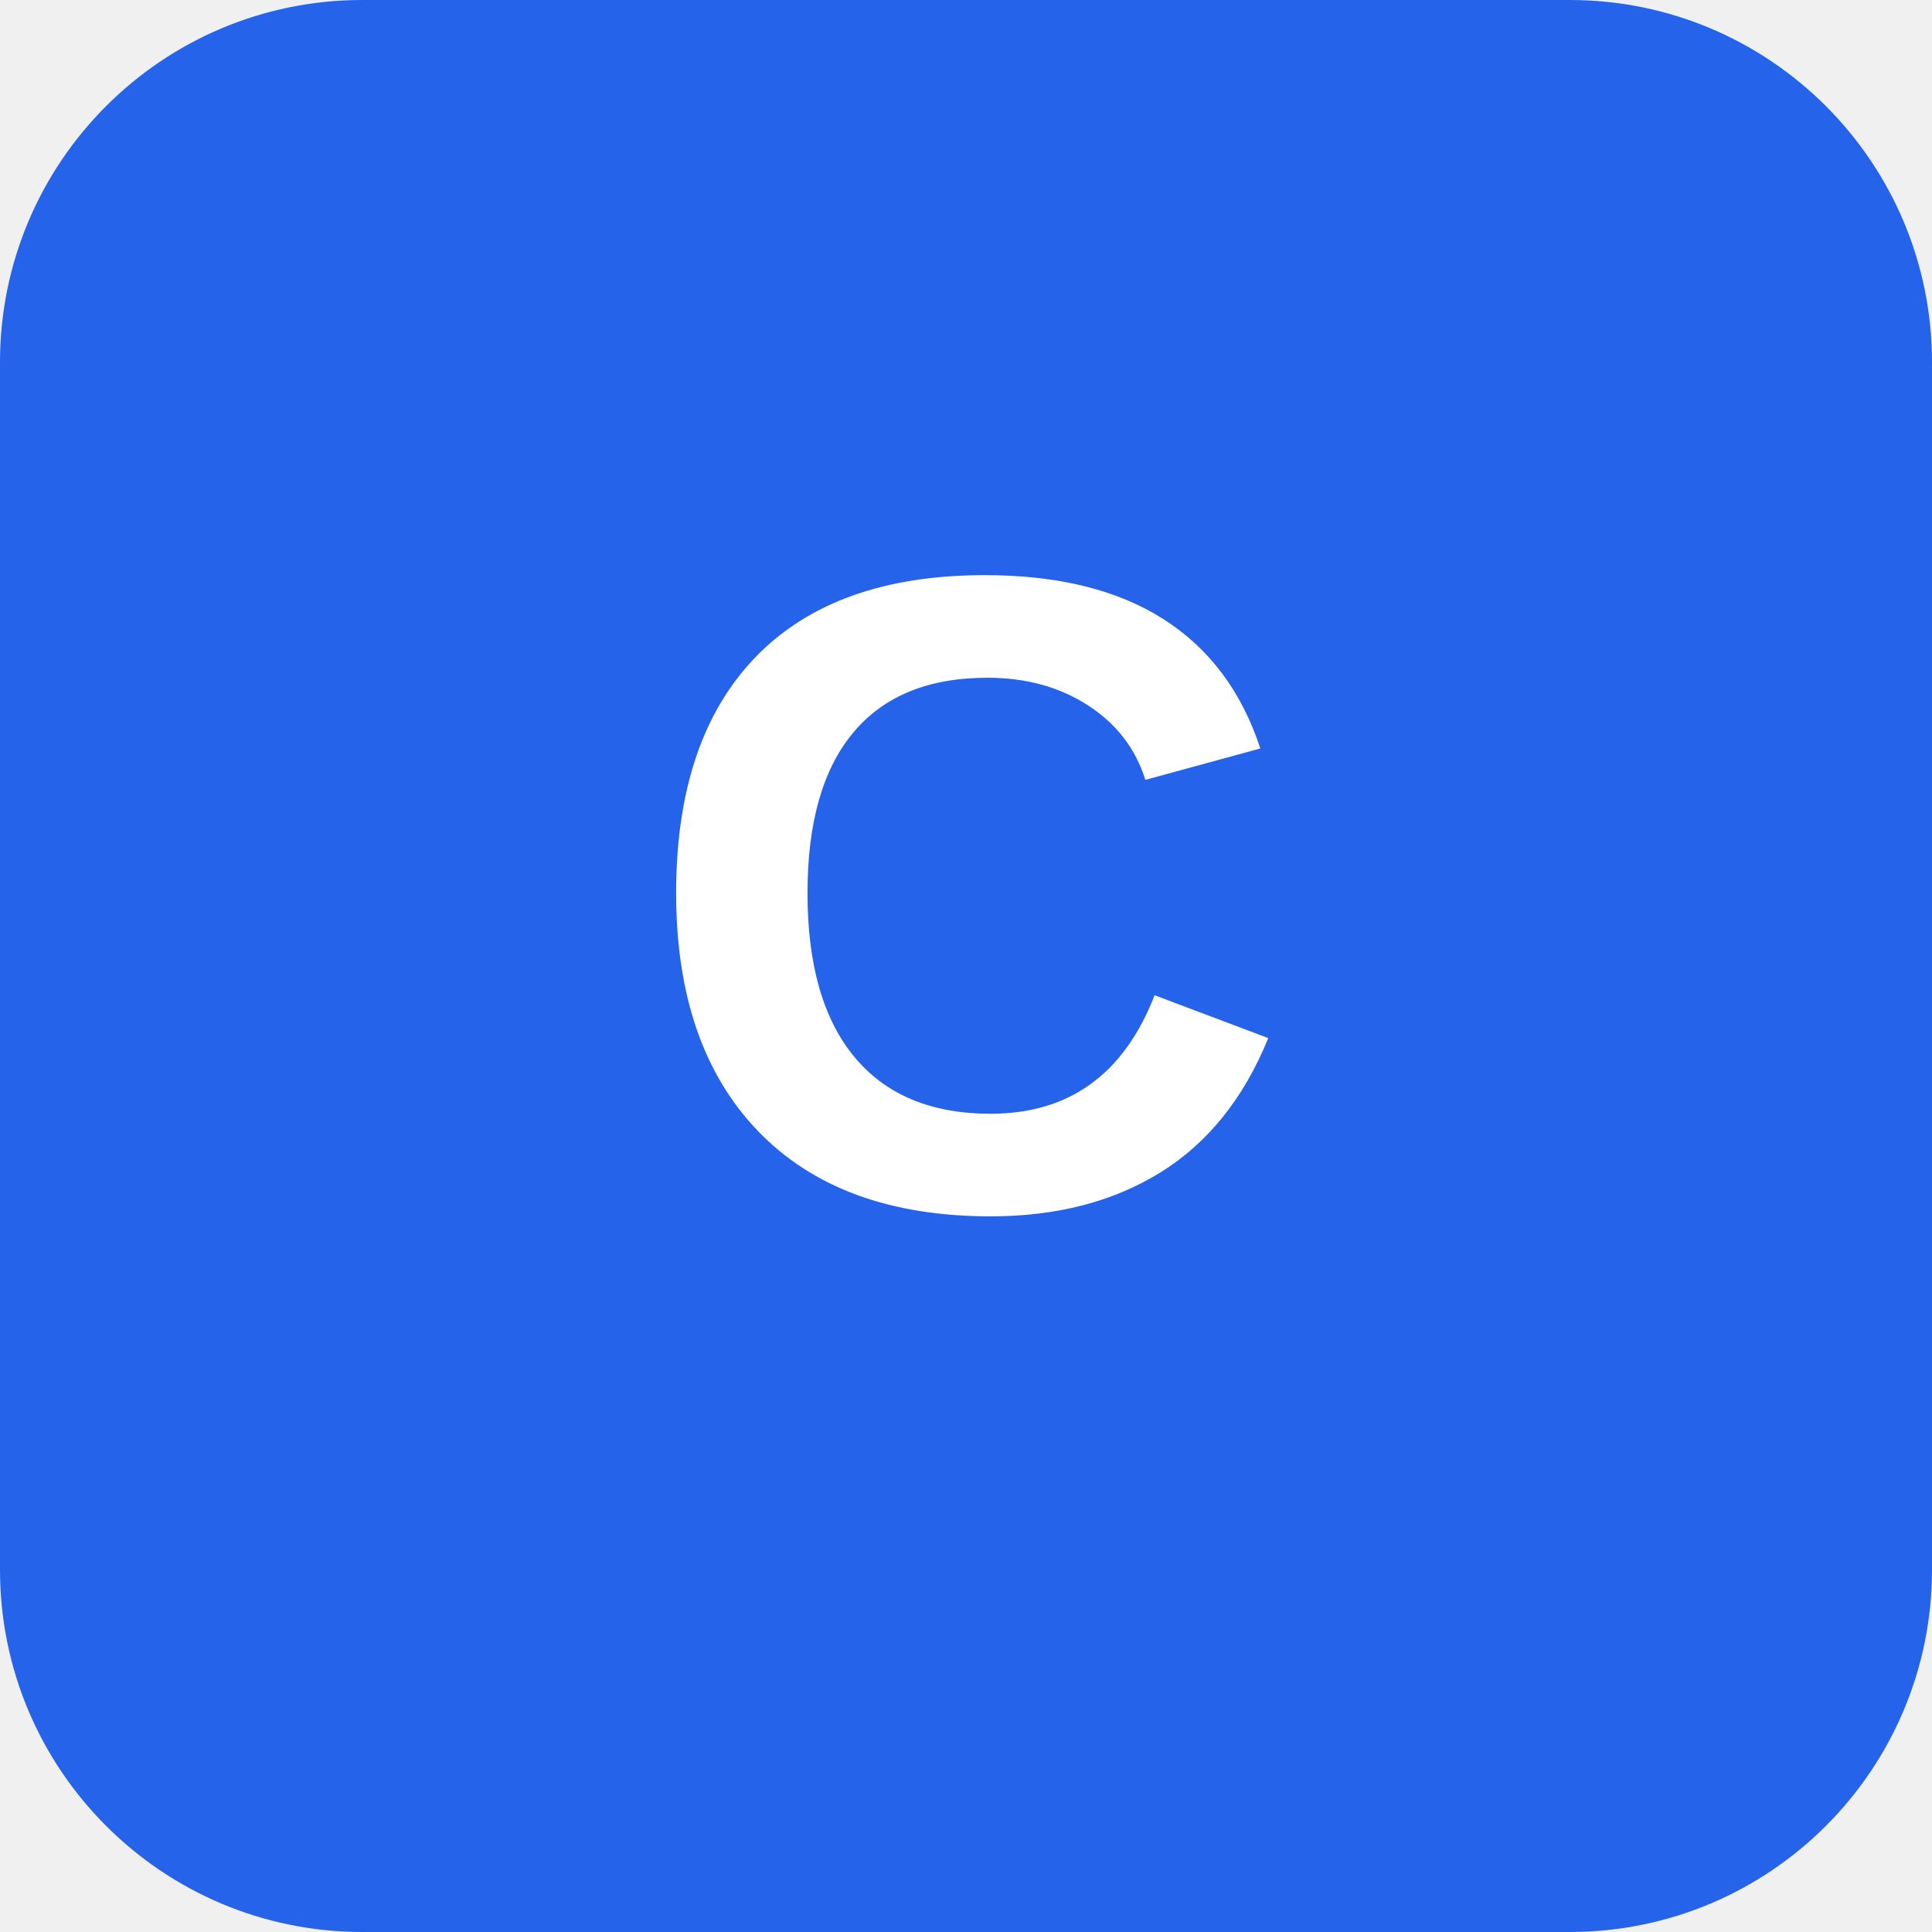
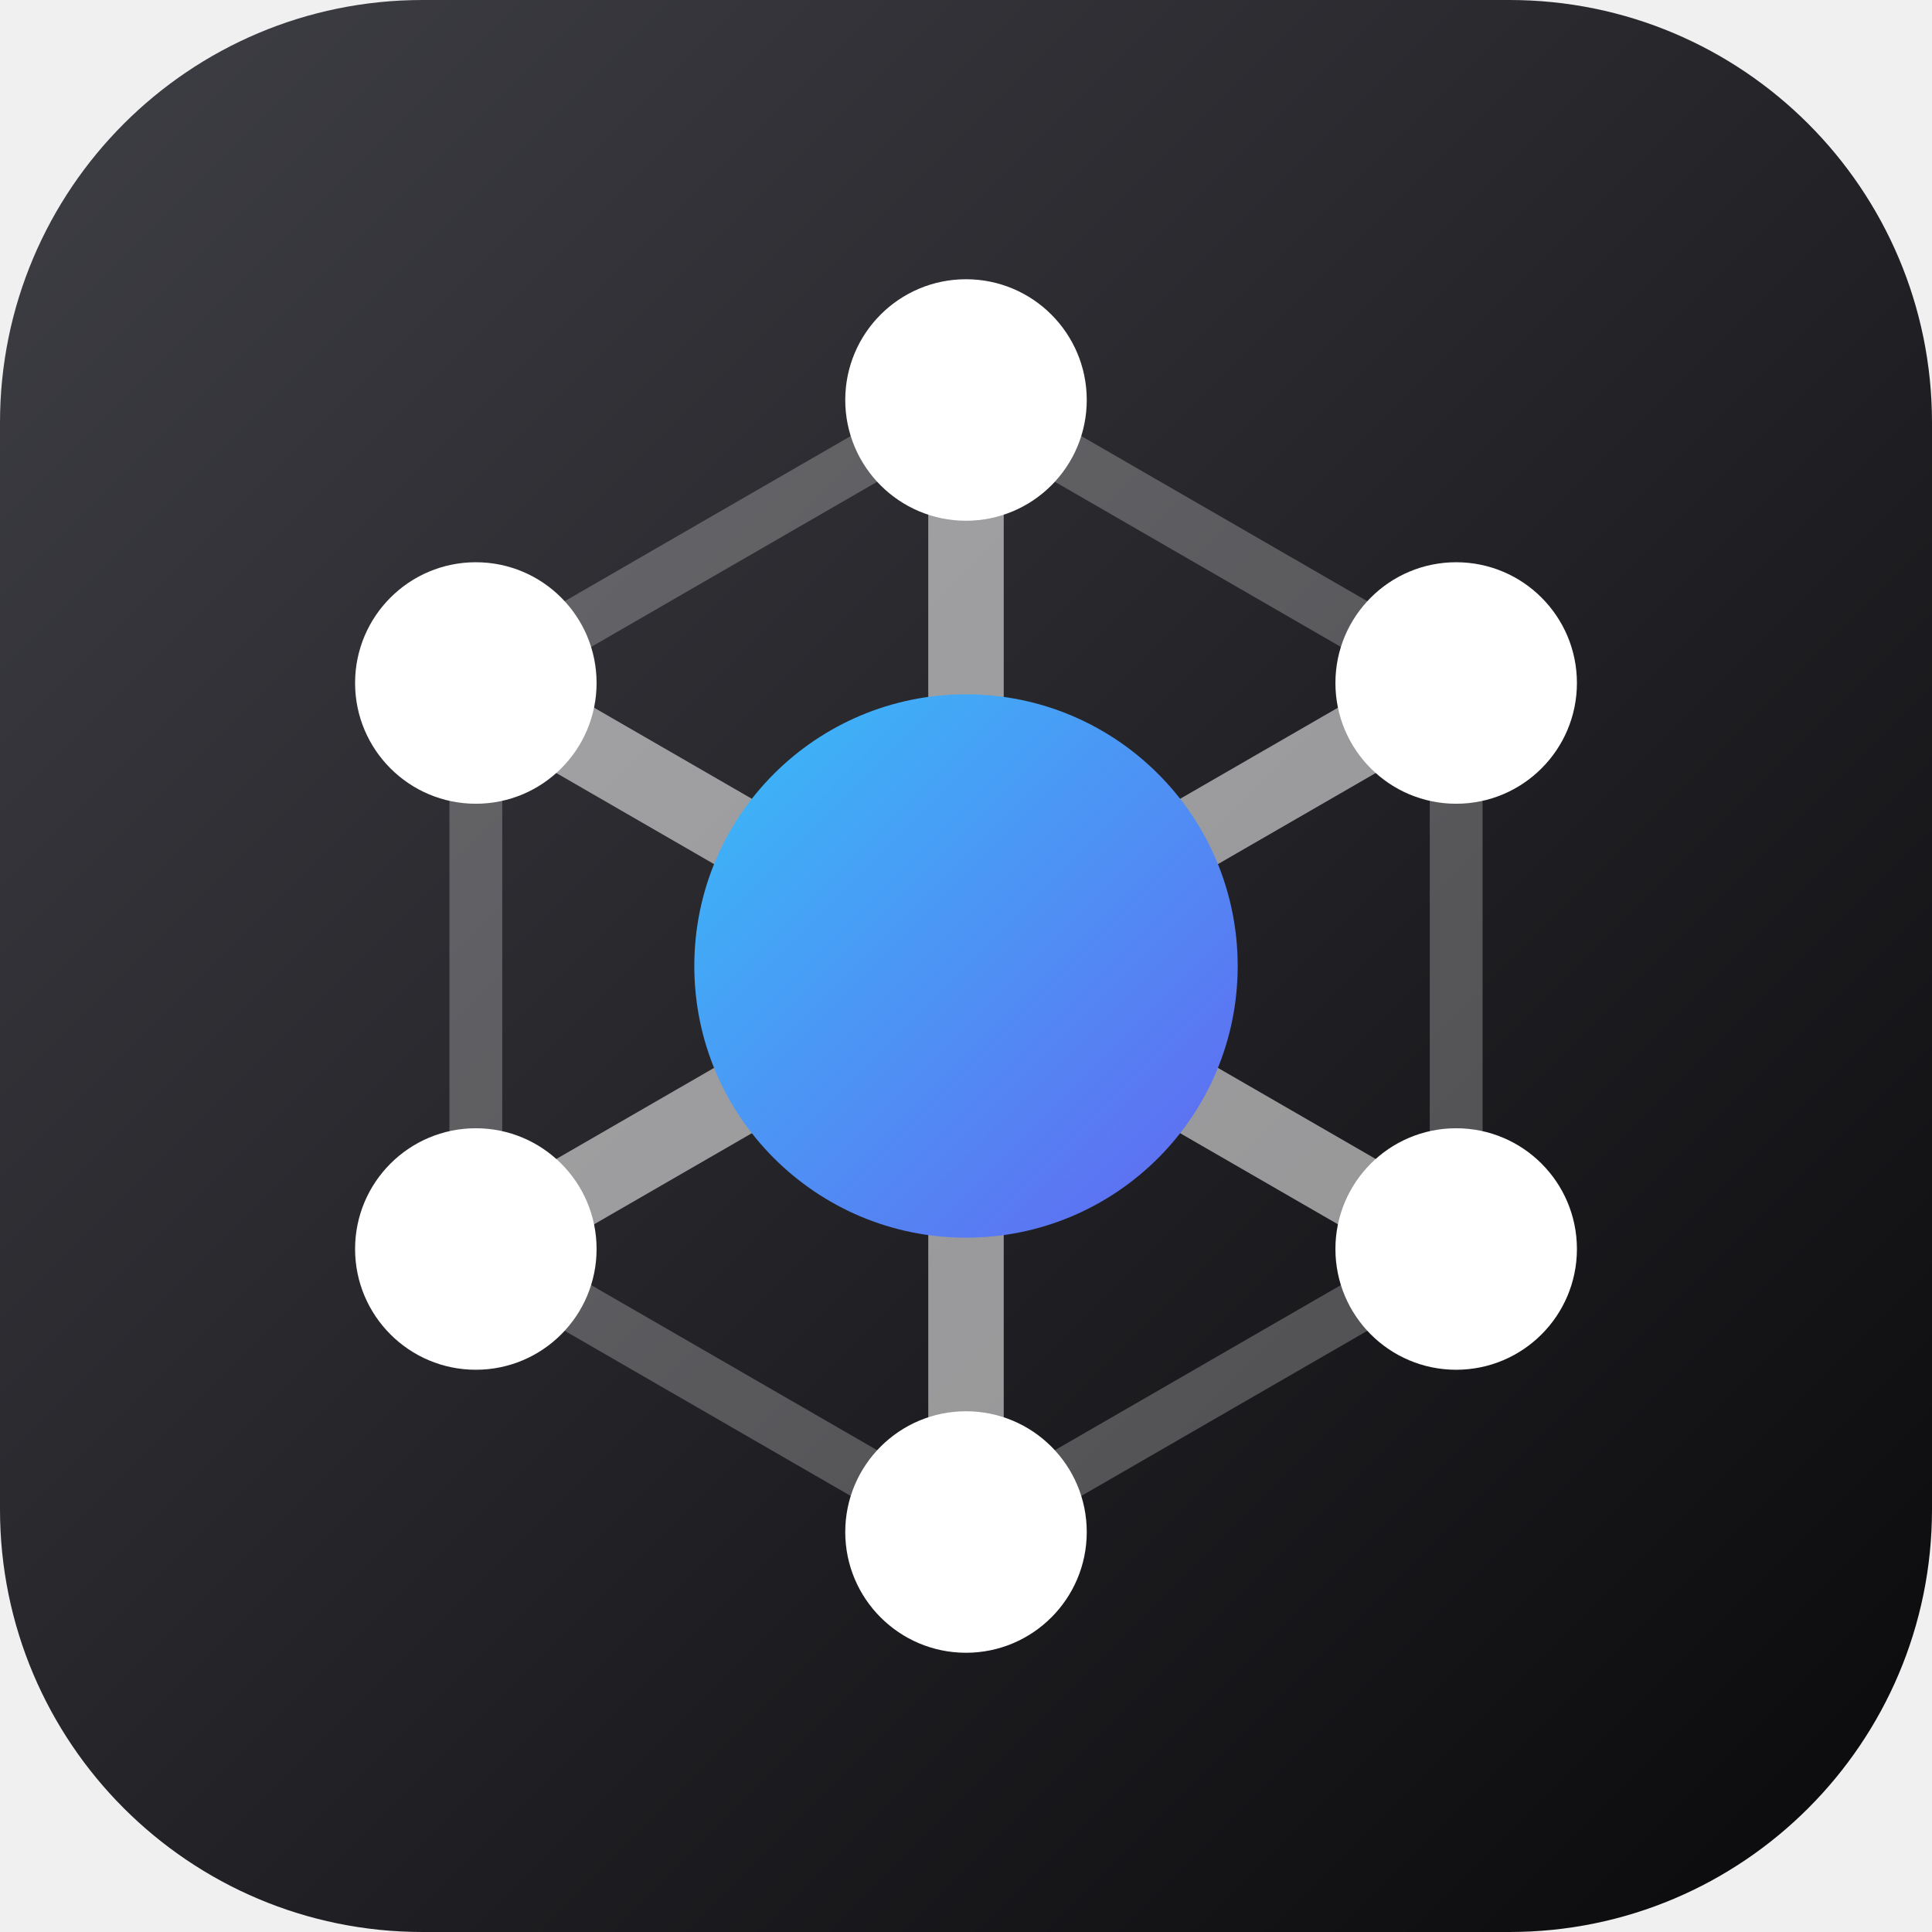
<svg xmlns="http://www.w3.org/2000/svg" viewBox="0 0 512 512">
-   <rect width="512" height="512" rx="96" fill="#2563eb" />
-   <text x="256" y="320" font-family="Arial, sans-serif" font-size="240" font-weight="bold" fill="white" text-anchor="middle">C</text>
+   <defs>
+     <linearGradient id="bg" x1="0" y1="0" x2="1" y2="1">
+       <stop offset="0" stop-color="#3f3f46" />
+       <stop offset="1" stop-color="#09090b" />
+     </linearGradient>
+     <linearGradient id="core" x1="0" y1="0" x2="1" y2="1">
+       <stop offset="0" stop-color="#38bdf8" />
+       <stop offset="1" stop-color="#6366f1" />
+     </linearGradient>
+   </defs>
+   <rect width="512" height="512" rx="112" fill="url(#bg)" />
+   <polygon points="256.0,106.0 385.9,181.0 385.9,331.0 256.0,406.0 126.1,331.0 126.1,181.0" fill="none" stroke="#fff" stroke-opacity="0.25" stroke-width="14" />
+   <g stroke="#fff" stroke-opacity="0.55" stroke-width="20">
+     <line x1="256" y1="256" x2="256.0" y2="106.0" />
+     <line x1="256" y1="256" x2="385.9" y2="181.0" />
+     <line x1="256" y1="256" x2="385.9" y2="331.0" />
+     <line x1="256" y1="256" x2="256.0" y2="406.0" />
+     <line x1="256" y1="256" x2="126.1" y2="331.0" />
+     <line x1="256" y1="256" x2="126.1" y2="181.0" />
+   </g>
+   <g fill="#fff">
+     <circle cx="256.0" cy="106.0" r="32" />
+     <circle cx="385.9" cy="181.0" r="32" />
+     <circle cx="385.9" cy="331.0" r="32" />
+     <circle cx="256.0" cy="406.0" r="32" />
+     <circle cx="126.1" cy="331.0" r="32" />
+     <circle cx="126.1" cy="181.0" r="32" />
+   </g>
+   <circle cx="256" cy="256" r="72" fill="url(#core)" />
</svg>
